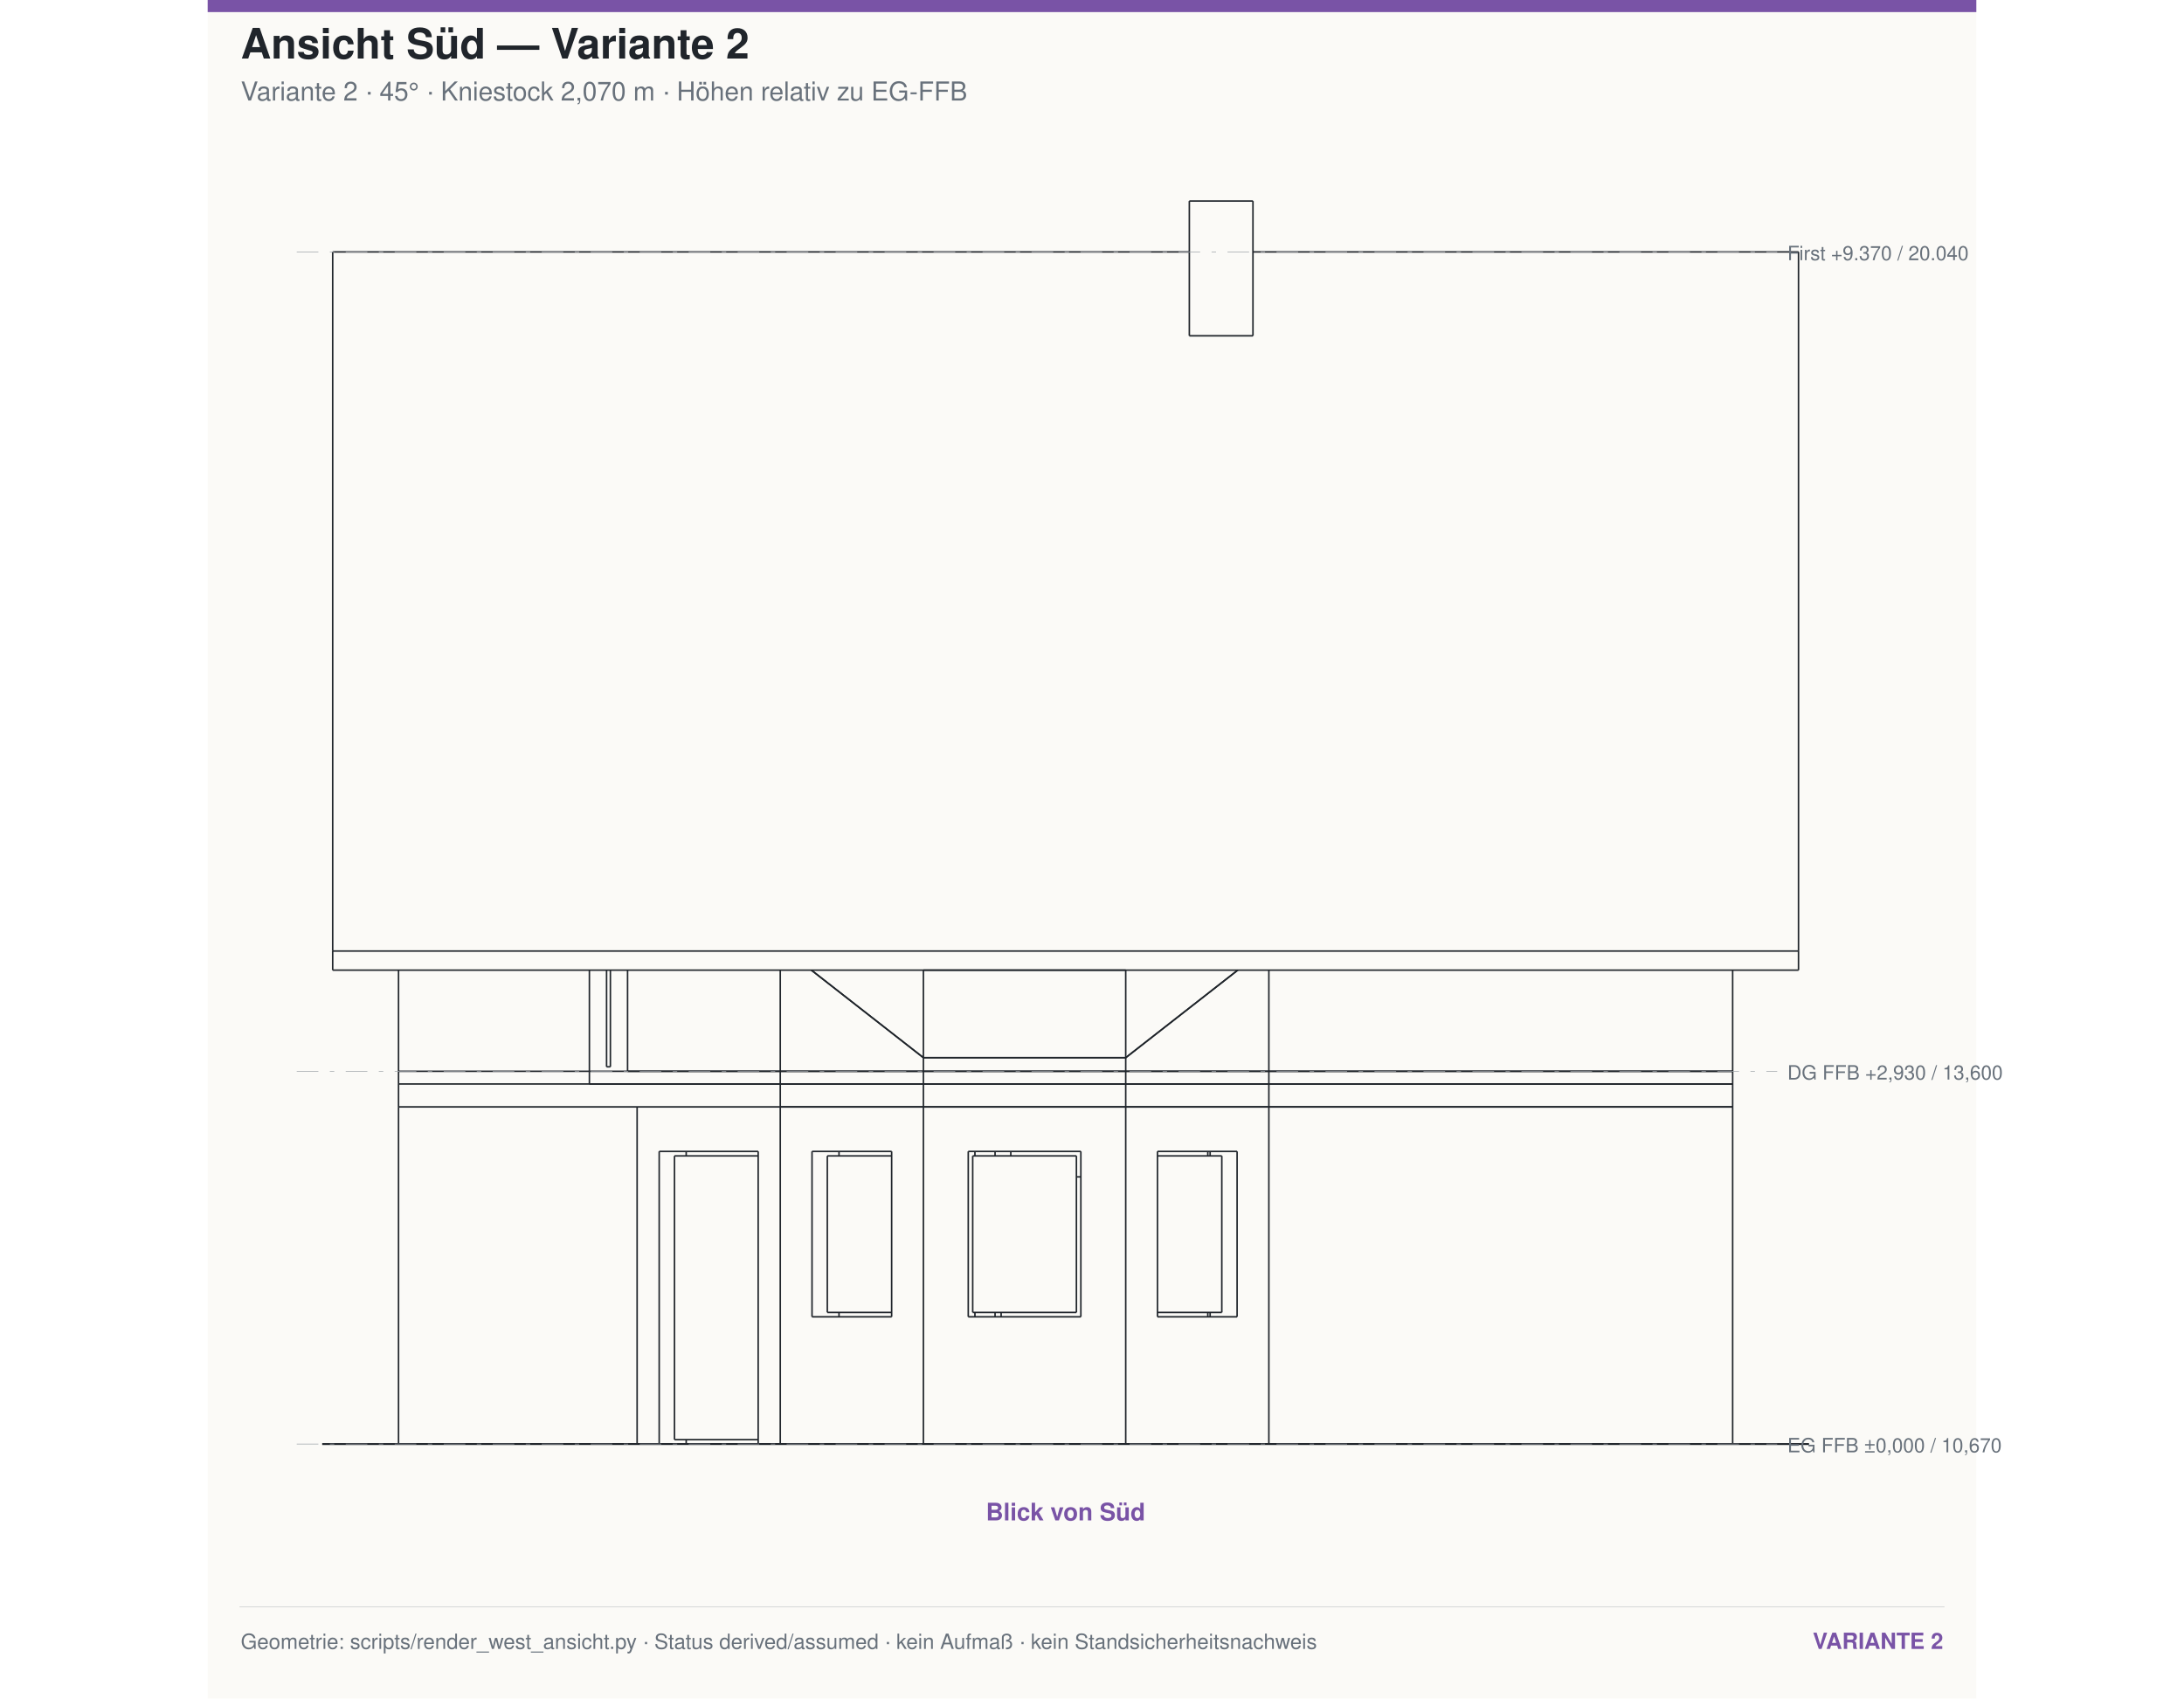
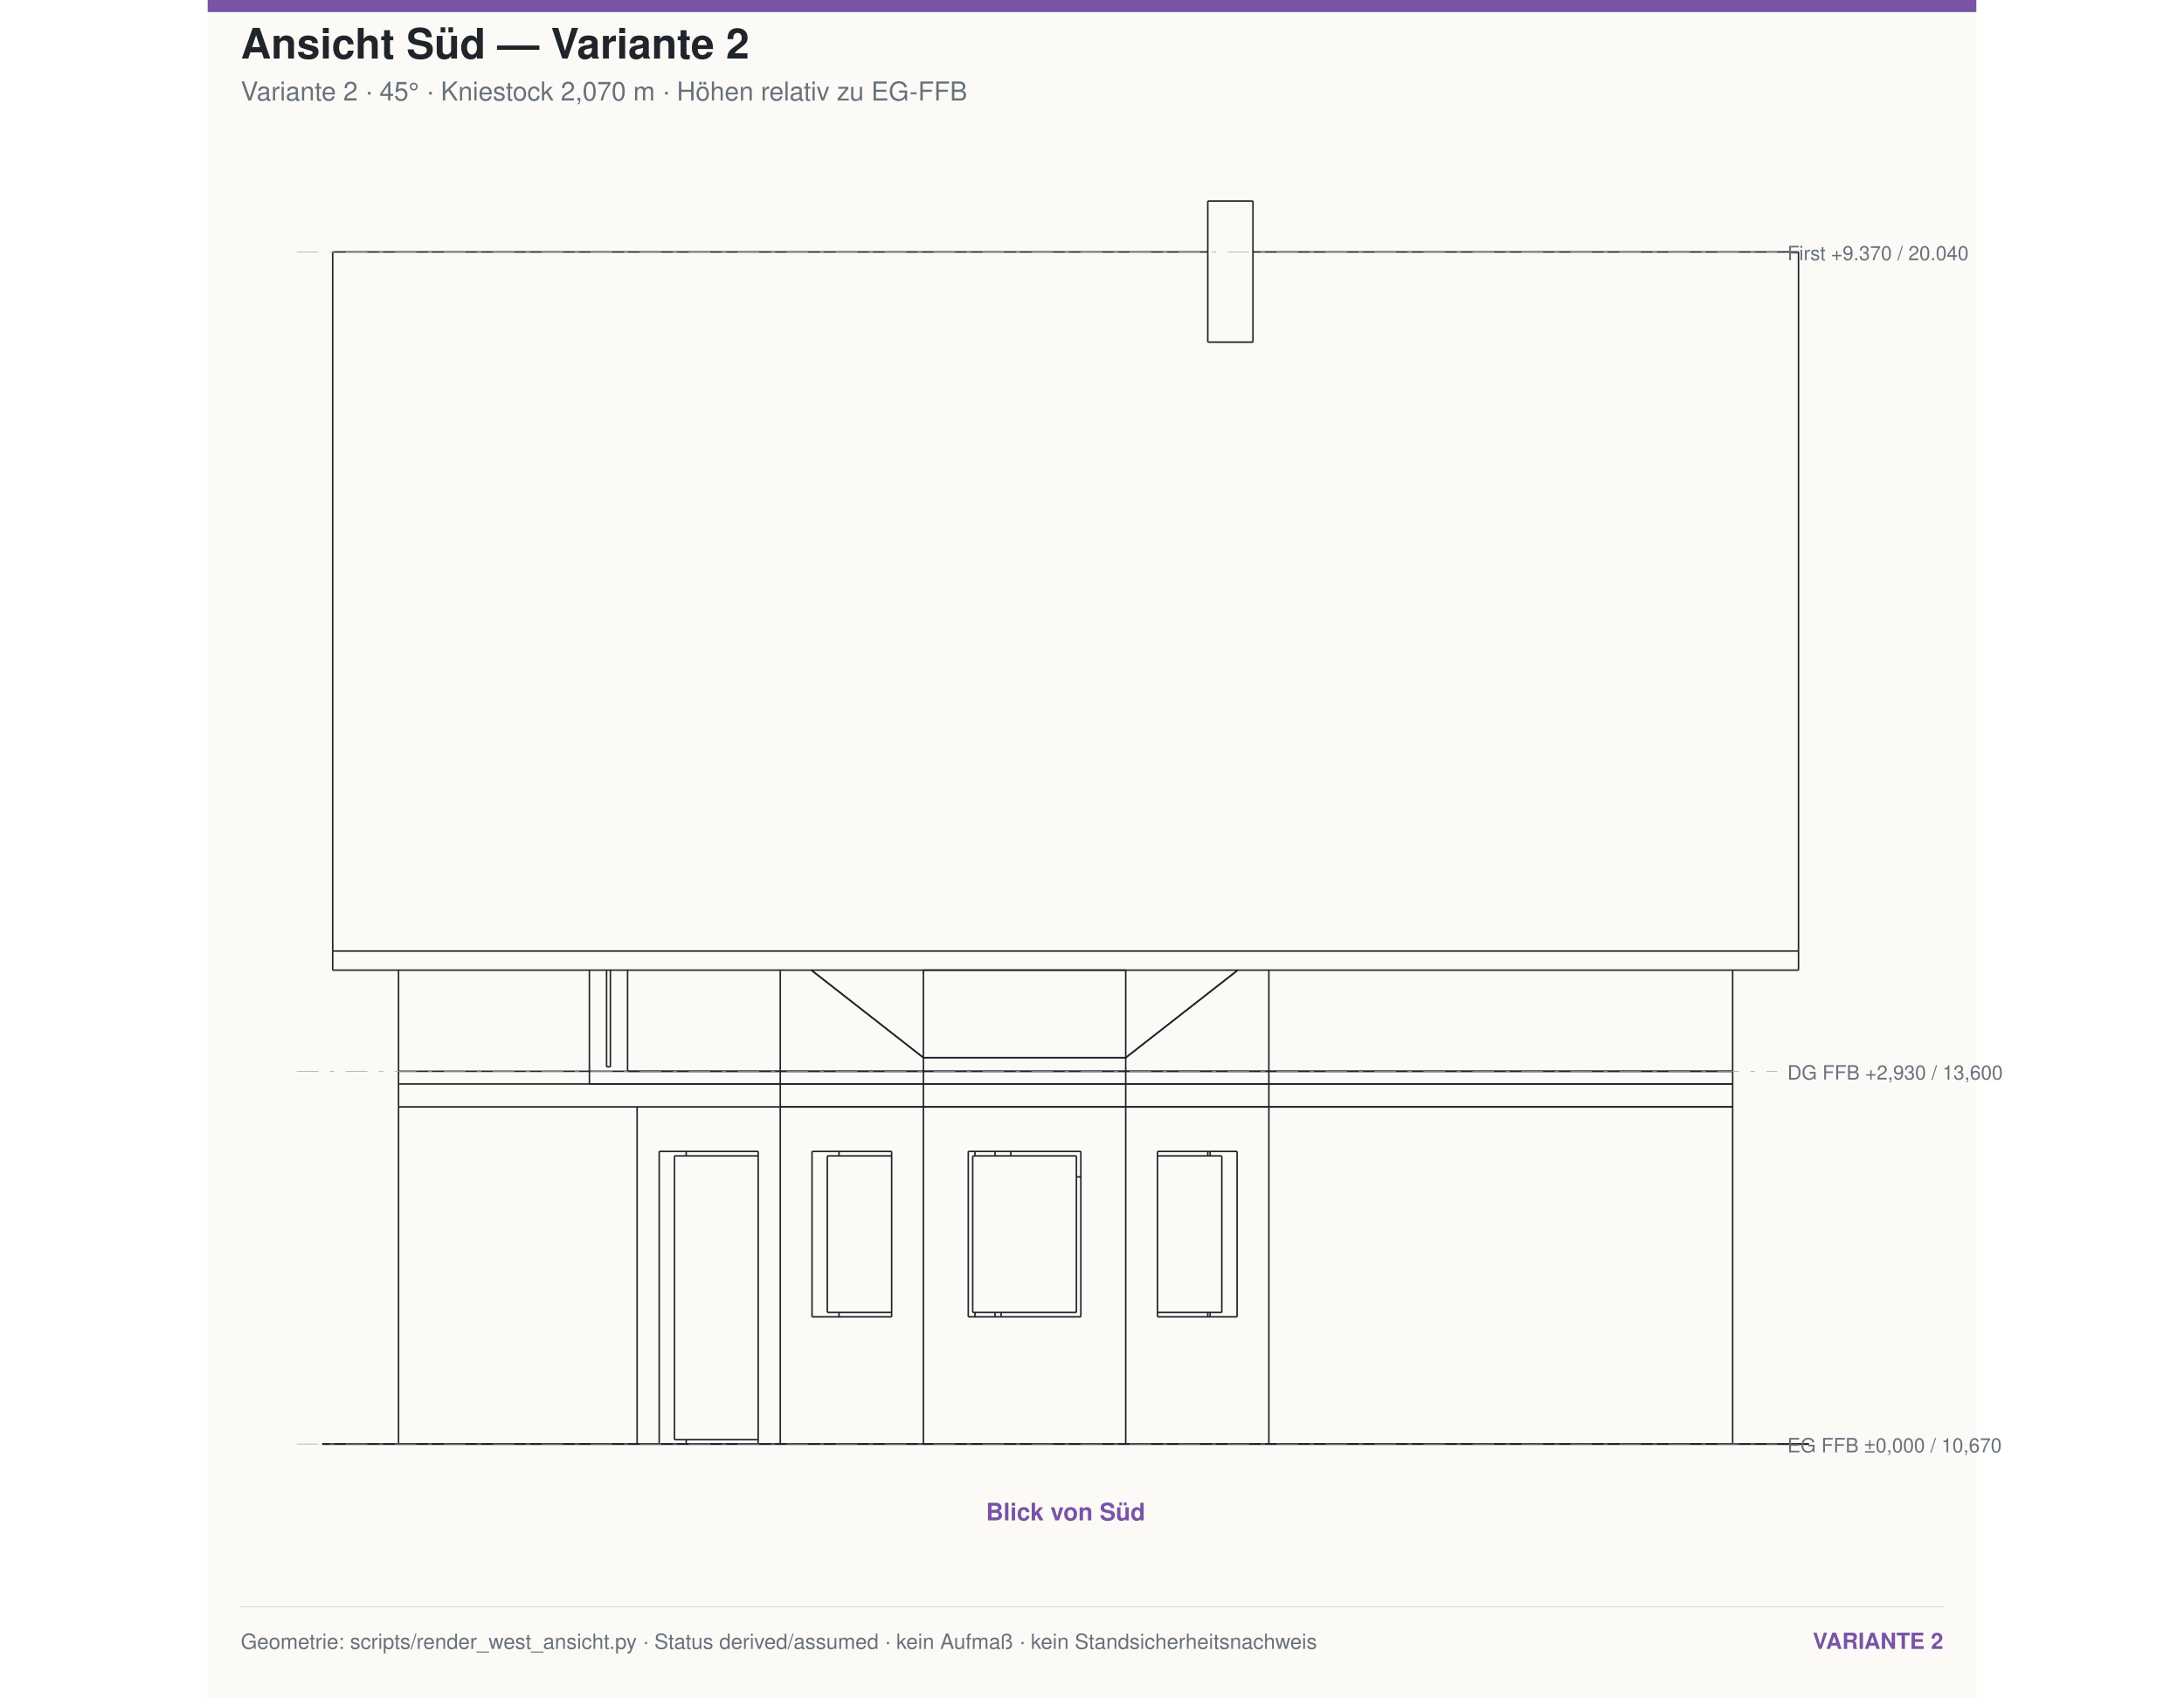
<svg xmlns="http://www.w3.org/2000/svg" width="1800" height="1400" viewBox="-1500 -11350 13900 13350">
  <rect x="-1500" y="-11350" width="13900" height="13350" fill="#fbfaf7" />
  <rect x="-1500" y="-11350" width="13900" height="95" fill="#7953a6" />
  <text x="-1240.0" y="-10890.0" font-family="Helvetica,Arial,sans-serif" font-size="330" text-anchor="start" fill="#20252b" font-weight="700">Ansicht Süd — Variante 2</text>
  <text x="-1240.0" y="-10560.0" font-family="Helvetica,Arial,sans-serif" font-size="205" text-anchor="start" fill="#68717b" font-weight="400">Variante 2 · 45° · Kniestock 2,070 m · Höhen relativ zu EG-FFB</text>
  <g transform="matrix(0,-1,-1,0,0,0)">
    <g fill="none" stroke="#20252b" stroke-linecap="butt" stroke-linejoin="miter" stroke-width="12" transform="scale(1, -1)">
      <path id="1" d=" M 0 0 L 2650 0 " />
      <path id="2" d=" M 0 2260.72 L 0 2826.41 " />
      <path id="3" d=" M 2650 10485 L 2650 6840 " />
      <path id="4" d=" M 2650 6840 L 2650 5715 " />
      <path id="5" d=" M 2650 5715 L 2650 4125 " />
      <path id="6" d=" M 2650 4125 L 2650 3000 " />
      <path id="7" d=" M 0 10485 L 2650 10485 " />
      <path id="8" d=" M 0 2048.59 L 0 1875 " />
      <path id="9" d=" M 0 2048.59 L 0 2260.72 " />
      <path id="10" d=" M 0 1875 L 0 0 " />
      <path id="11" d=" M 0 1875 L 2650 1875 " />
      <path id="12" d=" M 0 6840 L 2650 6840 " />
      <path id="13" d=" M 0 10485 L 0 6840 " />
      <path id="14" d=" M 0 3000 L 0 2826.41 " />
      <path id="15" d=" M 2300 2826.41 L 0 2826.41 " />
      <path id="16" d=" M 2300 2826.41 L 2300 2048.59 " />
      <path id="17" d=" M 2300 2048.59 L 0 2048.59 " />
      <path id="18" d=" M 0 6840 L 0 5715 " />
      <path id="19" d=" M 0 5715 L 2650 5715 " />
      <path id="20" d=" M 2300 6590.39 L 2300 5964.61 " />
      <path id="21" d=" M 2300 5964.61 L 1000 5964.61 " />
      <path id="22" d=" M 1000 6590.39 L 1000 5964.61 " />
      <path id="23" d=" M 2300 6590.39 L 1000 6590.39 " />
      <path id="24" d=" M 0 3000 L 2650 3000 " />
      <path id="25" d=" M 0 5715 L 0 4125 " />
      <path id="26" d=" M 0 4125 L 2650 4125 " />
      <path id="27" d=" M 2300 5362.5 L 2300 4477.5 " />
      <path id="28" d=" M 2300 4477.5 L 1000 4477.5 " />
      <path id="29" d=" M 1000 5362.5 L 1000 4477.5 " />
      <path id="30" d=" M 2300 5362.5 L 1000 5362.5 " />
      <path id="31" d=" M 0 4125 L 0 3000 " />
      <path id="32" d=" M 2300 3875.39 L 2300 3249.61 " />
      <path id="33" d=" M 2300 3249.61 L 1000 3249.61 " />
      <path id="34" d=" M 1000 3875.39 L 1000 3249.61 " />
      <path id="35" d=" M 2300 3875.39 L 1000 3875.39 " />
      <path id="36" d=" M 2300 6378.26 L 2265 6378.26 " />
      <path id="37" d=" M 1035 6378.26 L 1000 6378.26 " />
      <path id="38" d=" M 2300 3461.74 L 2265 3461.74 " />
      <path id="39" d=" M 1035 3461.74 L 1000 3461.74 " />
      <path id="40" d=" M 2300 2260.72 L 2265 2260.72 " />
      <path id="41" d=" M 35 2260.72 L 0 2260.72 " />
      <path id="42" d=" M 2265 4811.87 L 2300 4811.87 " />
      <path id="43" d=" M 1000 4688.13 L 1035 4688.13 " />
      <path id="44" d=" M 2265 4688.13 L 2300 4688.13 " />
      <path id="45" d=" M 1000 4530 L 1035 4530 " />
      <path id="46" d=" M 2265 4530 L 2300 4530 " />
      <path id="47" d=" M 1000 6360 L 1035 6360 " />
      <path id="48" d=" M 2265 6360 L 2300 6360 " />
      <path id="49" d=" M 1035 6470.19 L 2265 6470.19 " />
      <path id="50" d=" M 1035 6470.19 L 1035 5964.61 " />
      <path id="51" d=" M 2265 6470.19 L 2265 5964.61 " />
      <path id="52" d=" M 1035 5327.5 L 2265 5327.5 " />
      <path id="53" d=" M 1035 4512.5 L 2265 4512.5 " />
      <path id="54" d=" M 1035 5327.5 L 1035 4512.5 " />
      <path id="55" d=" M 2265 5327.5 L 2265 4512.5 " />
      <path id="56" d=" M 1035 3369.81 L 2265 3369.81 " />
      <path id="57" d=" M 1035 3875.39 L 1035 3369.81 " />
      <path id="58" d=" M 2265 3875.39 L 2265 3369.81 " />
      <path id="59" d=" M 35 2168.8 L 2265 2168.8 " />
      <path id="60" d=" M 35 2826.41 L 35 2168.8 " />
      <path id="61" d=" M 2265 2826.41 L 2265 2168.8 " />
      <path id="62" d=" M 1000 4735.86 L 1035 4735.86 " />
      <path id="63" d=" M 2100 5327.5 L 2100 5362.5 " />
      <path id="64" d=" M 2650 0 L 2830 0 " />
      <path id="65" d=" M 2650 10485 L 2830 10485 " />
      <path id="66" d=" M 2650 3000 L 2650 0 " />
      <path id="67" d=" M 2650 10485 L 2650 6840 " />
      <path id="68" d=" M 2650 4125 L 2650 3000 " />
      <path id="69" d=" M 2650 6840 L 2650 5715 " />
      <path id="70" d=" M 2650 5715 L 2650 4125 " />
      <path id="71" d=" M 2830 3000 L 2830 0 " />
      <path id="72" d=" M 2830 10485 L 2830 6840 " />
      <path id="73" d=" M 2830 4125 L 2830 3000 " />
      <path id="74" d=" M 2830 6840 L 2830 5715 " />
      <path id="75" d=" M 2830 5715 L 2830 4125 " />
      <path id="76" d=" M 2650 3000 L 2830 3000 " />
      <path id="77" d=" M 2650 6840 L 2830 6840 " />
      <path id="78" d=" M 2650 4125 L 2830 4125 " />
      <path id="79" d=" M 2650 5715 L 2830 5715 " />
      <path id="80" d=" M 2830 0 L 2930 0 " />
      <path id="81" d=" M 2830 10485 L 2930 10485 " />
      <path id="82" d=" M 2830 10485 L 2830 6840 " />
      <path id="83" d=" M 2830 6840 L 2830 5715 " />
      <path id="84" d=" M 2830 3000 L 2830 1500 " />
      <path id="85" d=" M 2830 5715 L 2830 4125 " />
      <path id="86" d=" M 2830 4125 L 2830 3000 " />
      <path id="87" d=" M 2930 10485 L 2930 6840 " />
      <path id="88" d=" M 2930 6840 L 2930 5715 " />
      <path id="89" d=" M 2930 3000 L 2930 1500 " />
      <path id="90" d=" M 2930 5715 L 2930 4125 " />
      <path id="91" d=" M 2930 4125 L 2930 3000 " />
      <path id="92" d=" M 2830 6840 L 2930 6840 " />
      <path id="93" d=" M 2830 1500 L 2930 1500 " />
      <path id="94" d=" M 2830 5715 L 2930 5715 " />
      <path id="95" d=" M 2830 3000 L 2930 3000 " />
      <path id="96" d=" M 2830 4125 L 2930 4125 " />
      <path id="97" d=" M 2930 3000 L 2930 1800 " />
      <path id="98" d=" M 2930 4125 L 2930 3000 " />
      <path id="99" d=" M 2930 5715 L 2930 4125 " />
      <path id="100" d=" M 2930 6840 L 2930 5715 " />
      <path id="101" d=" M 2930 10485 L 2930 6840 " />
      <path id="102" d=" M 2930 10485 L 3725 10485 " />
      <path id="103" d=" M 2930 1800 L 3725 1800 " />
      <path id="104" d=" M 2930 3000 L 3725 3000 " />
      <path id="105" d=" M 3036.86 4125 L 3725 3244.22 " />
      <path id="106" d=" M 2930 4125 L 3036.86 4125 " />
      <path id="107" d=" M 3036.86 4125 L 3036.86 5715 " />
      <path id="108" d=" M 2930 5715 L 3036.86 5715 " />
      <path id="109" d=" M 3725 6595.78 L 3036.86 5715 " />
      <path id="110" d=" M 2930 6840 L 3725 6840 " />
      <path id="111" d=" M 2965 1635 L 3725 1635 " />
      <path id="112" d=" M 2965 1665 L 3725 1665 " />
      <path id="113" d=" M 2965 1635 L 2965 1665 " />
      <path id="114" d=" M 2930 0 L 3725 0 " />
      <path id="115" d=" M 2930 1500 L 2930 0 " />
      <path id="116" d=" M 2930 1500 L 3725 1500 " />
      <path id="117" d=" M 3036.86 4125 L 3725 3244.22 " />
      <path id="118" d=" M 3036.86 4125 L 3036.86 5715 " />
      <path id="119" d=" M 3725 6595.78 L 3036.86 5715 " />
      <path id="120" d=" M 3725 4125 L 3725 5715 " />
      <path id="121" d=" M 3036.86 4125 L 3725 4125 " />
      <path id="122" d=" M 3036.86 5715 L 3725 5715 " />
-       <path id="123" d=" M 8710.65 6215 L 9770 6215 " />
-       <path id="124" d=" M 9770 6215 L 9770 6715 " />
-       <path id="125" d=" M 8710.65 6715 L 9770 6715 " />
+       <path id="123" d=" M 8660.65 6360 L 9770 6360 " />
+       <path id="124" d=" M 9770 6360 L 9770 6715 " />
+       <path id="125" d=" M 8660.65 6715 L 9770 6715 " />
      <path id="126" d=" M 3725 -517.5 L 3875 -517.5 " />
      <path id="127" d=" M 3875 -517.5 L 9370 -517.5 " />
      <path id="128" d=" M 3725 11002.5 L 3875 11002.5 " />
      <path id="129" d=" M 3875 11002.5 L 9370 11002.5 " />
      <path id="130" d=" M 3725 -517.5 L 3725 11002.5 " />
-       <path id="131" d=" M 9370 -517.5 L 9370 6215 " />
+       <path id="131" d=" M 9370 -517.5 L 9370 6360 " />
      <path id="132" d=" M 9370 6715 L 9370 11002.5 " />
      <path id="133" d=" M 3875 -517.5 L 3875 11002.5 " />
-       <path id="134" d=" M 8710.65 6215 L 8710.65 6715 " />
+       <path id="134" d=" M 8660.65 6360 L 8660.65 6715 " />
    </g>
  </g>
  <line x1="-600.0" y1="0.0" x2="11085.0" y2="0.0" stroke="#20252b" stroke-width="15" />
  <line x1="-800.0" y1="0.0" x2="10835.0" y2="0.0" stroke="#9da3a8" stroke-width="5" stroke-dasharray="170,90,35,90" />
  <text x="10915.0" y="65.0" font-family="Helvetica,Arial,sans-serif" font-size="155" text-anchor="start" fill="#68717b" font-weight="400">EG FFB ±0,000 / 10,670</text>
  <line x1="-800.0" y1="-2930.0" x2="10835.0" y2="-2930.0" stroke="#9da3a8" stroke-width="5" stroke-dasharray="170,90,35,90" />
  <text x="10915.0" y="-2865.0" font-family="Helvetica,Arial,sans-serif" font-size="155" text-anchor="start" fill="#68717b" font-weight="400">DG FFB +2,930 / 13,600</text>
  <line x1="-800.0" y1="-9370.0" x2="10835.0" y2="-9370.0" stroke="#9da3a8" stroke-width="5" stroke-dasharray="170,90,35,90" />
  <text x="10915.0" y="-9305.0" font-family="Helvetica,Arial,sans-serif" font-size="155" text-anchor="start" fill="#68717b" font-weight="400">First +9.370 / 20.040</text>
  <text x="5242.5" y="600.0" font-family="Helvetica,Arial,sans-serif" font-size="190" text-anchor="middle" fill="#7953a6" font-weight="700">Blick von Süd</text>
  <line x1="-1250.0" y1="1280.0" x2="12150.0" y2="1280.0" stroke="#c7c9cb" stroke-width="5" />
  <text x="-1240.0" y="1610.0" font-family="Helvetica,Arial,sans-serif" font-size="165" text-anchor="start" fill="#68717b" font-weight="400">Geometrie: scripts/render_west_ansicht.py · Status derived/assumed · kein Aufmaß · kein Standsicherheitsnachweis</text>
  <text x="12140.0" y="1610.0" font-family="Helvetica,Arial,sans-serif" font-size="175" text-anchor="end" fill="#7953a6" font-weight="700">VARIANTE 2</text>
</svg>
